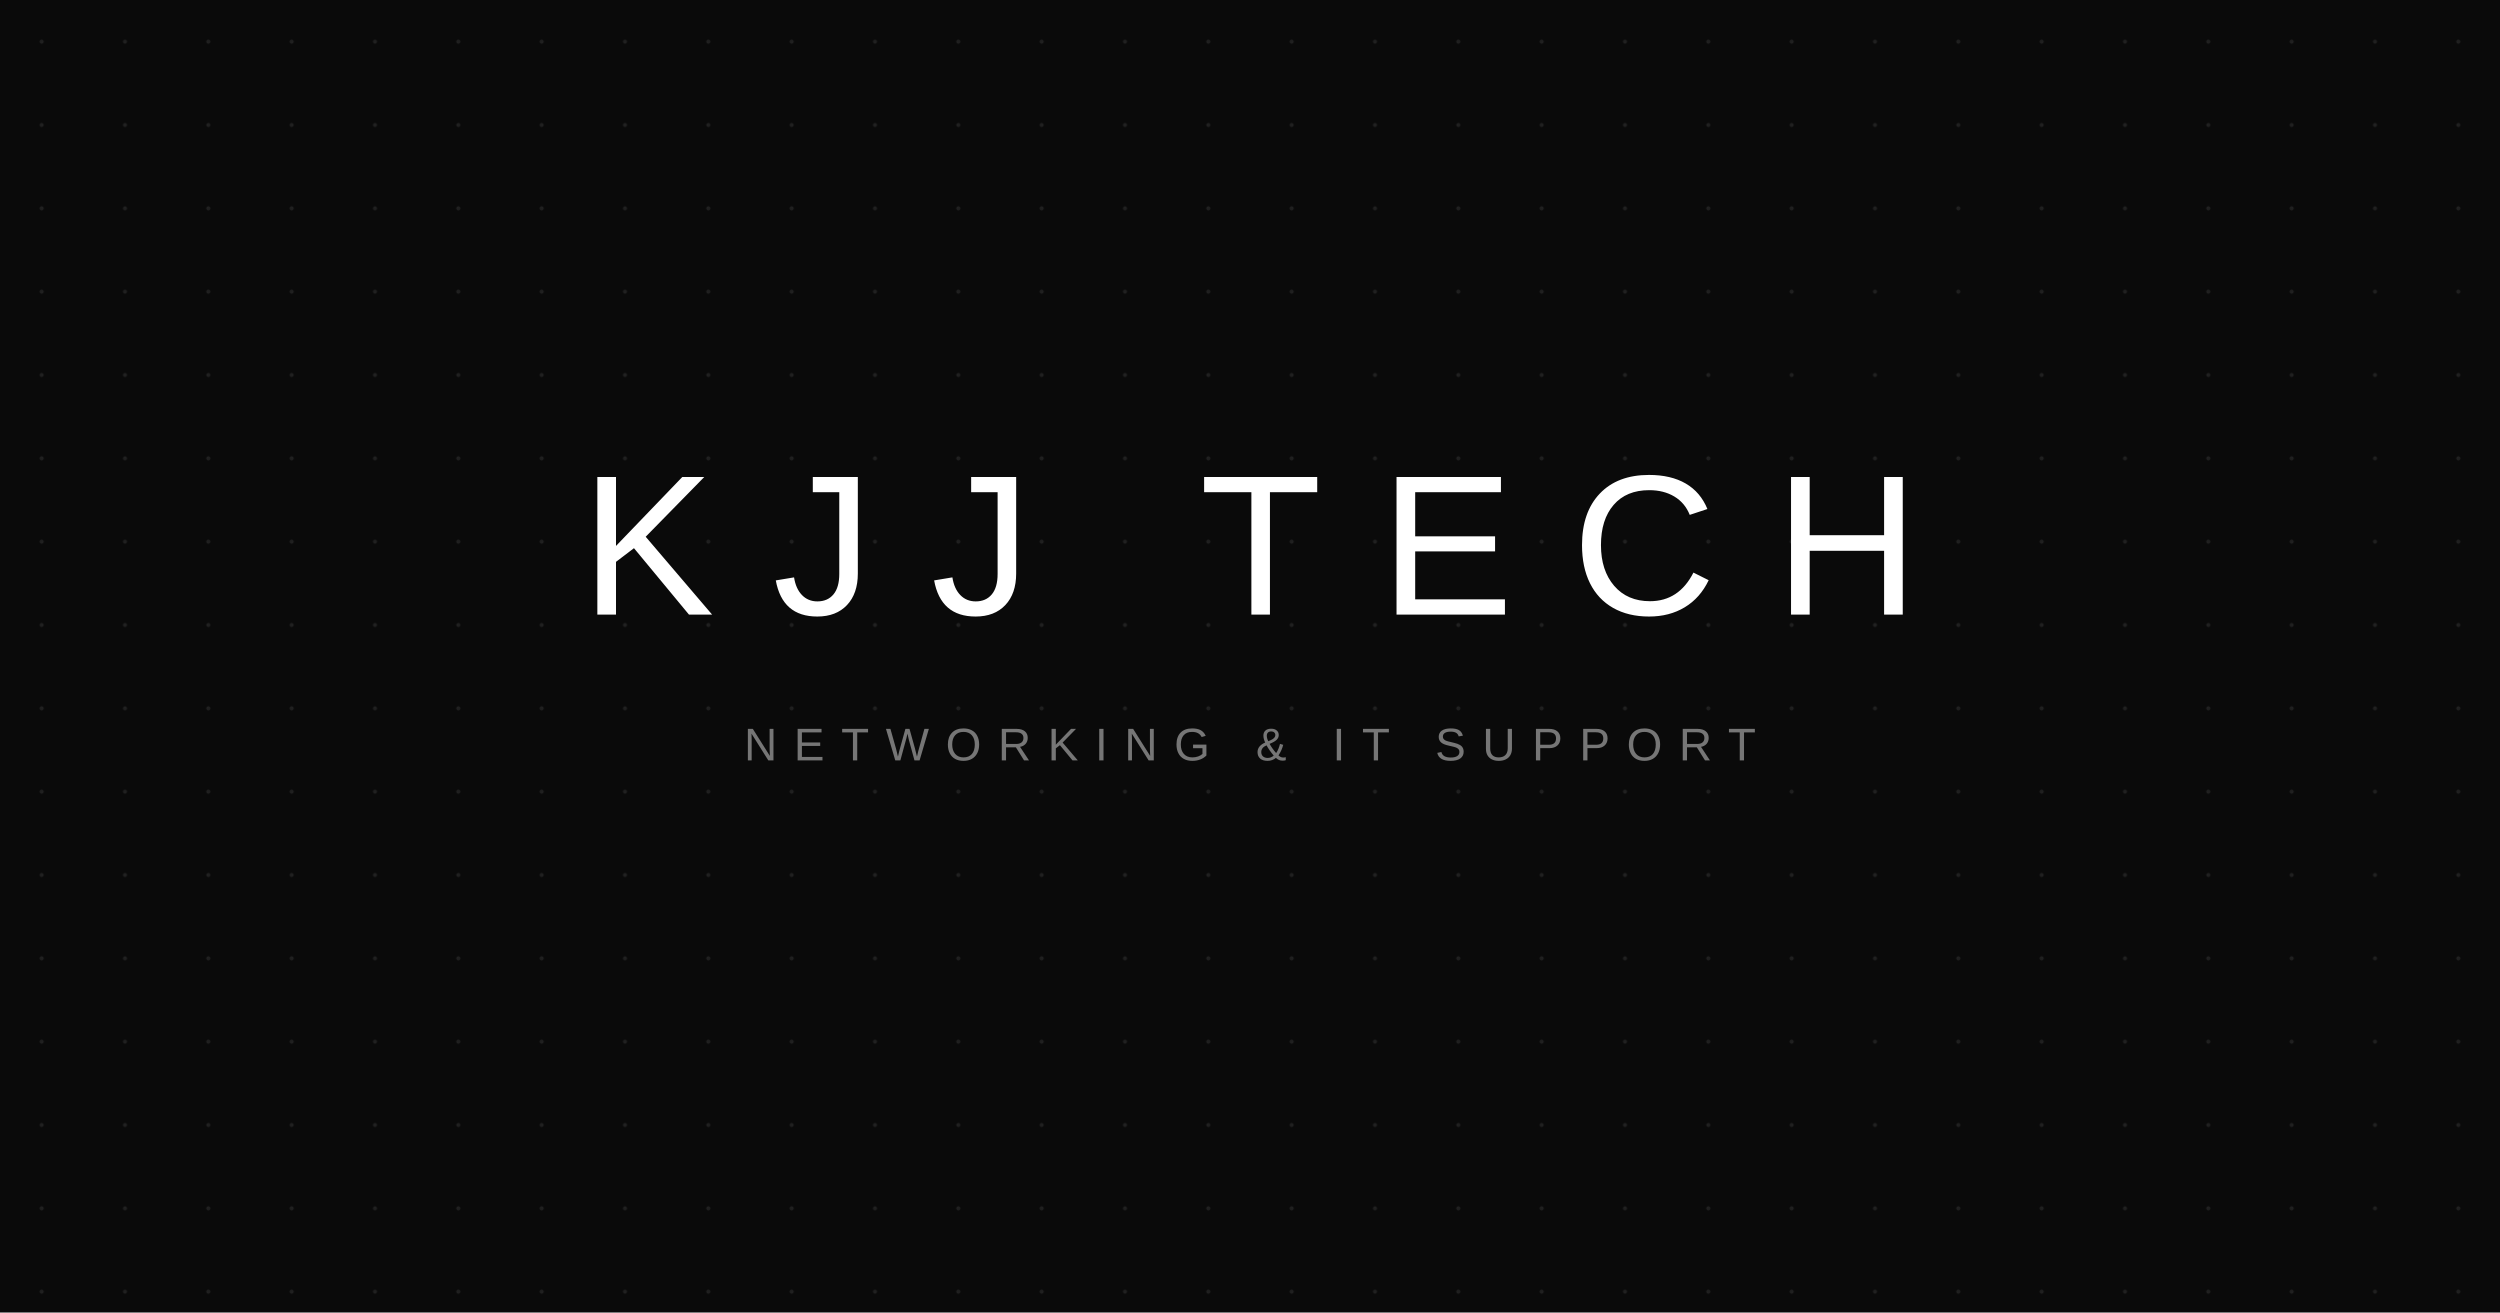
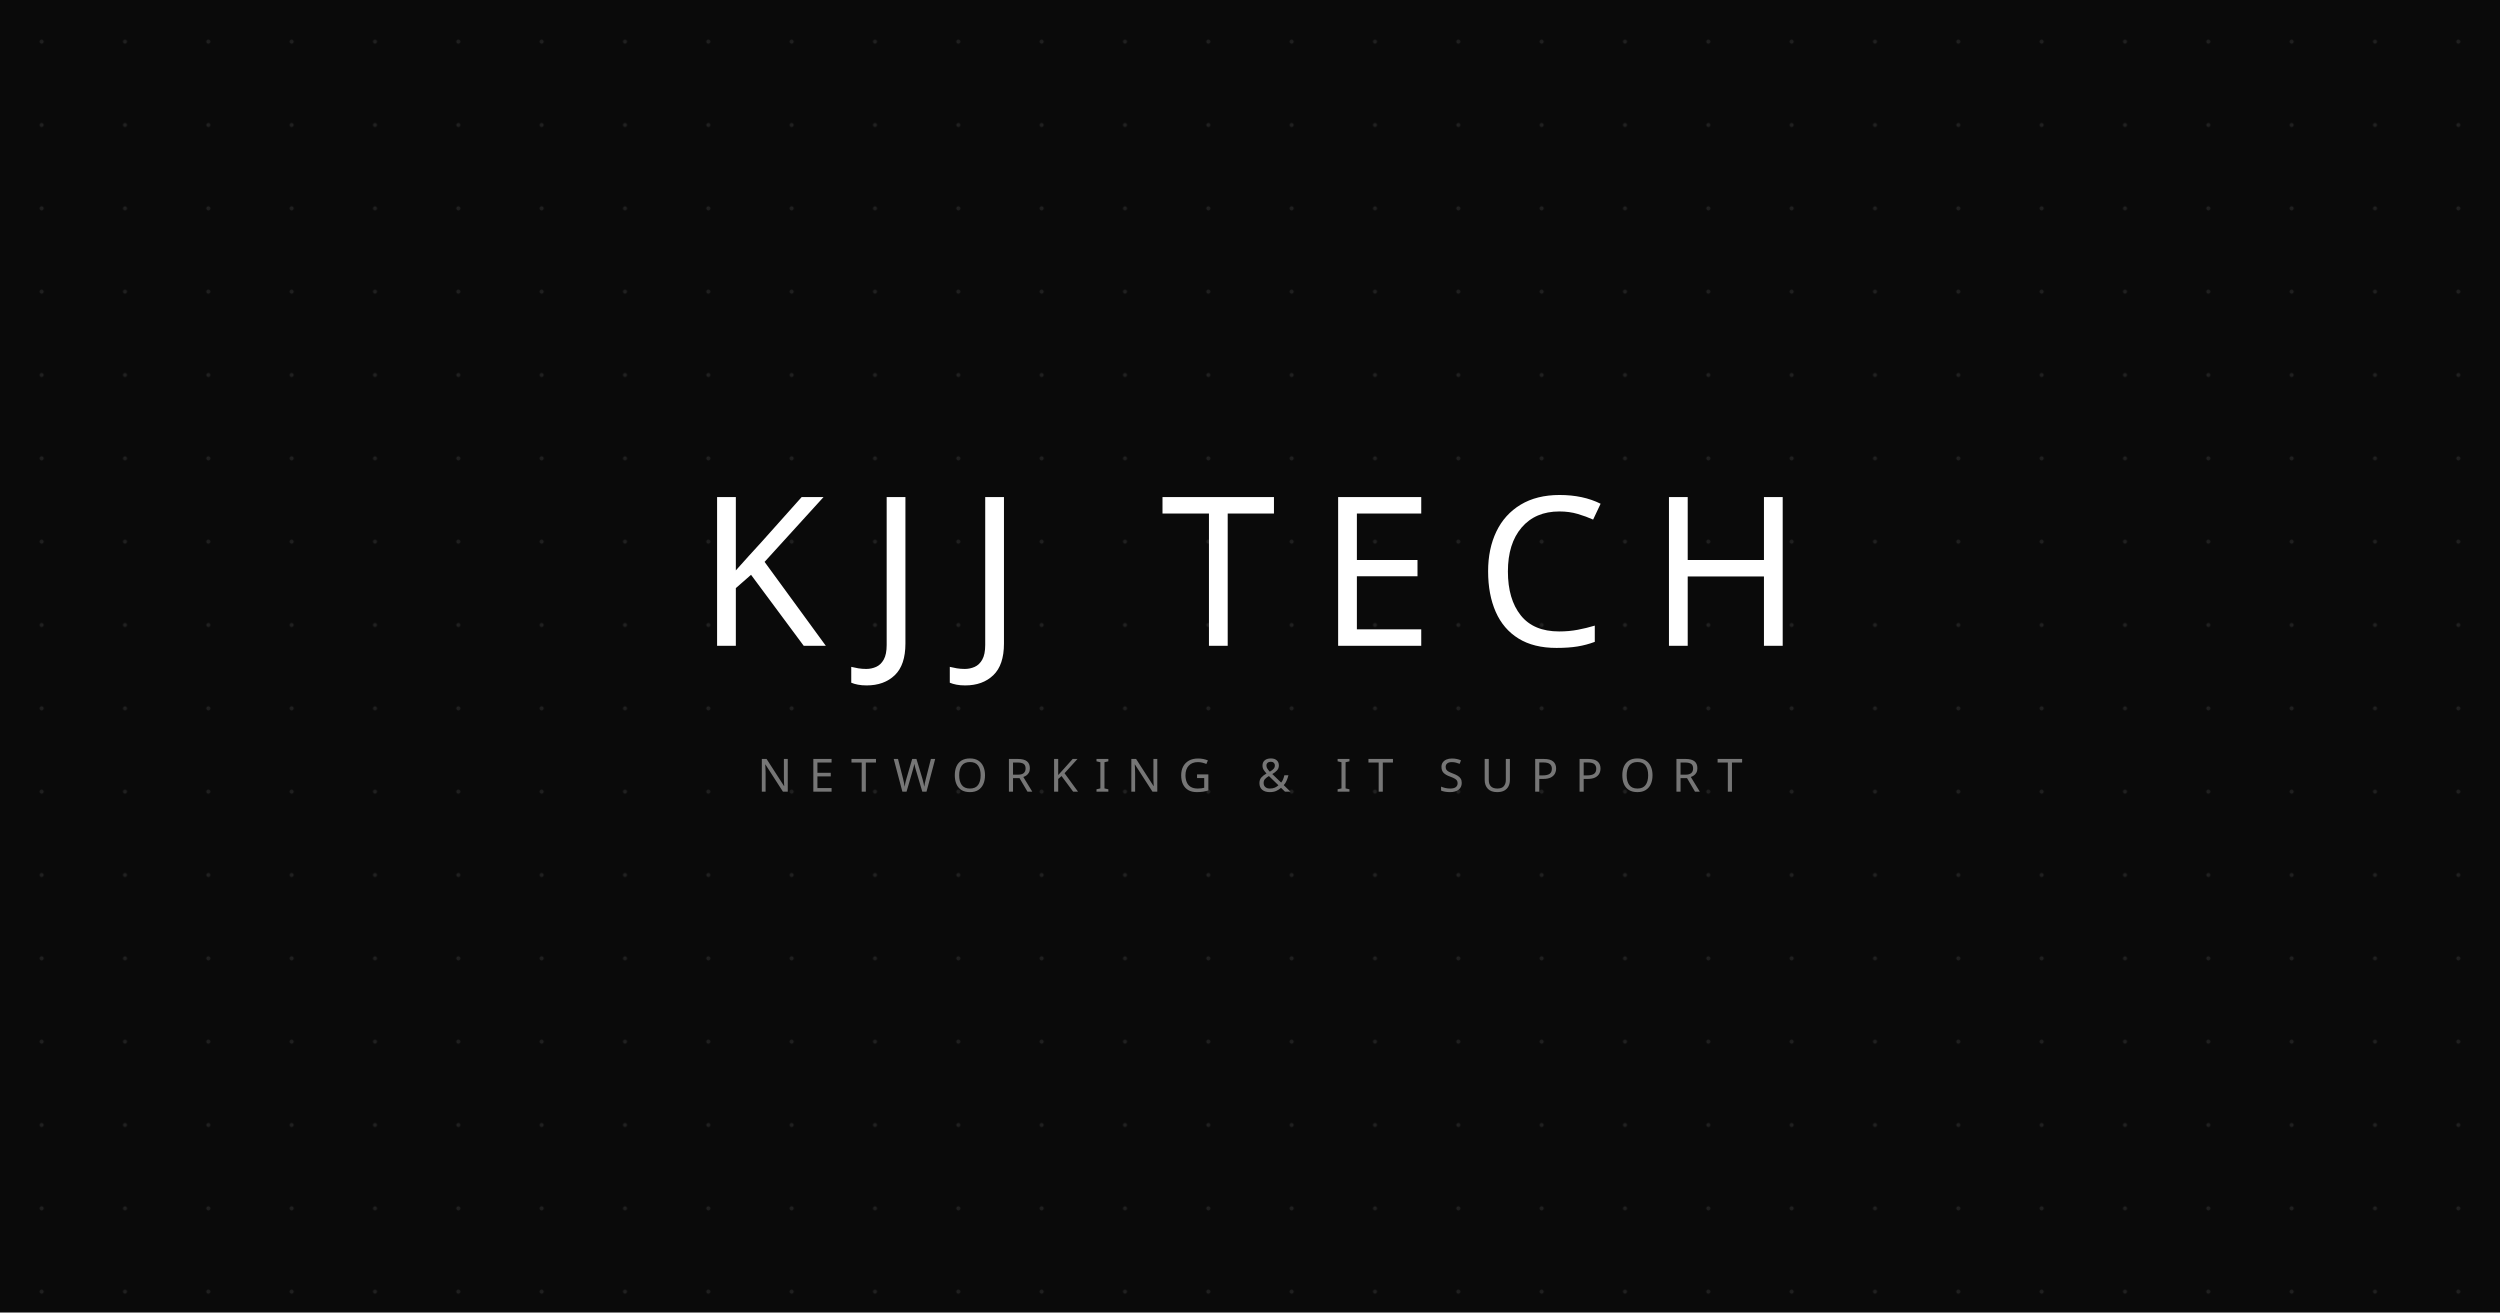
<svg xmlns="http://www.w3.org/2000/svg" width="1200" height="630" viewBox="0 0 1200 630">
+   <defs>
+     <style>
+       @font-face {
+         font-family: 'BDSans';
+         src: url('BDSans-Regular.ttf');
+       }
+     </style>
+   </defs>
  <rect width="1200" height="630" fill="#0a0a0a" />
  <pattern id="dots" x="0" y="0" width="40" height="40" patternUnits="userSpaceOnUse">
    <circle cx="20" cy="20" r="1" fill="#333333" />
  </pattern>
  <rect width="1200" height="630" fill="url(#dots)" opacity="0.5" />
-   <text x="600" y="295" font-family="'Josefin Sans', Arial, sans-serif" font-size="96" font-weight="200" fill="white" text-anchor="middle" letter-spacing="28">KJJ TECH</text>
-   <text x="600" y="365" font-family="'Josefin Sans', Arial, sans-serif" font-size="22" font-weight="200" fill="#767676" text-anchor="middle" letter-spacing="8">NETWORKING &amp; IT SUPPORT</text>
+   <text x="600" y="310" font-family="'BDSans', sans-serif" font-size="100" fill="white" text-anchor="middle" letter-spacing="20">KJJ TECH</text>
+   <text x="600" y="380" font-family="'BDSans', sans-serif" font-size="22" fill="#767676" text-anchor="middle" letter-spacing="8">NETWORKING &amp; IT SUPPORT</text>
</svg>
